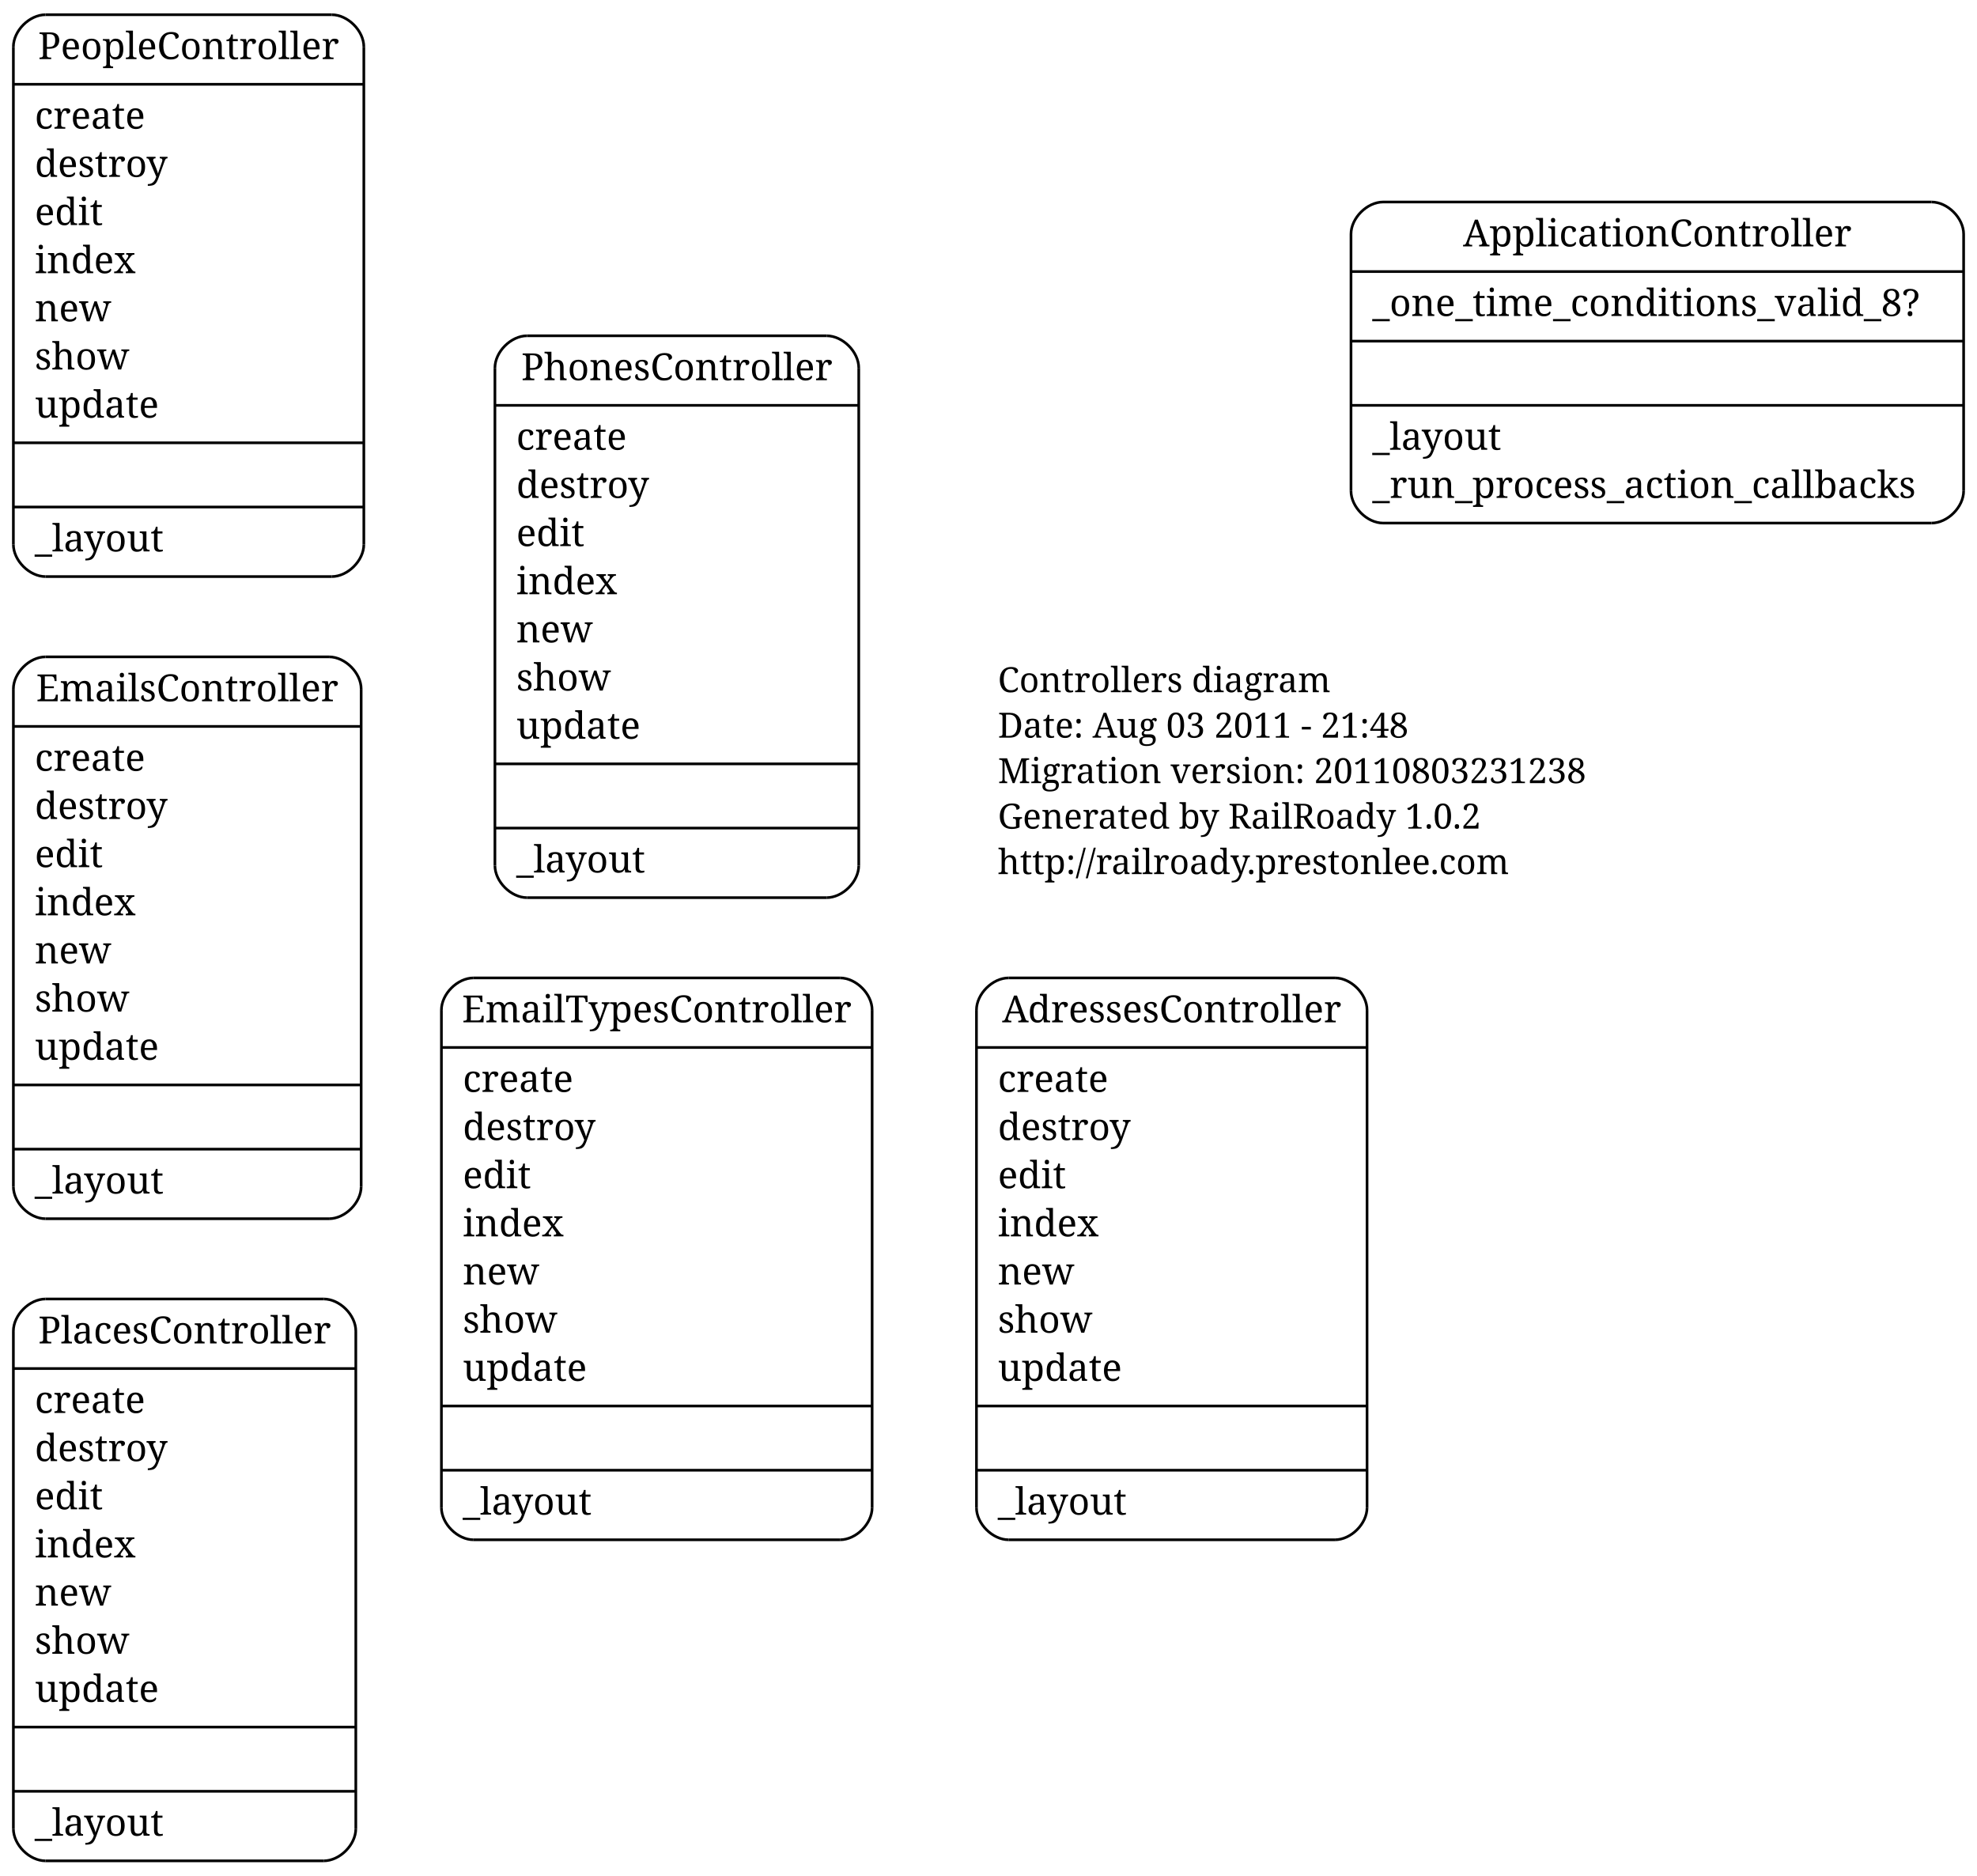
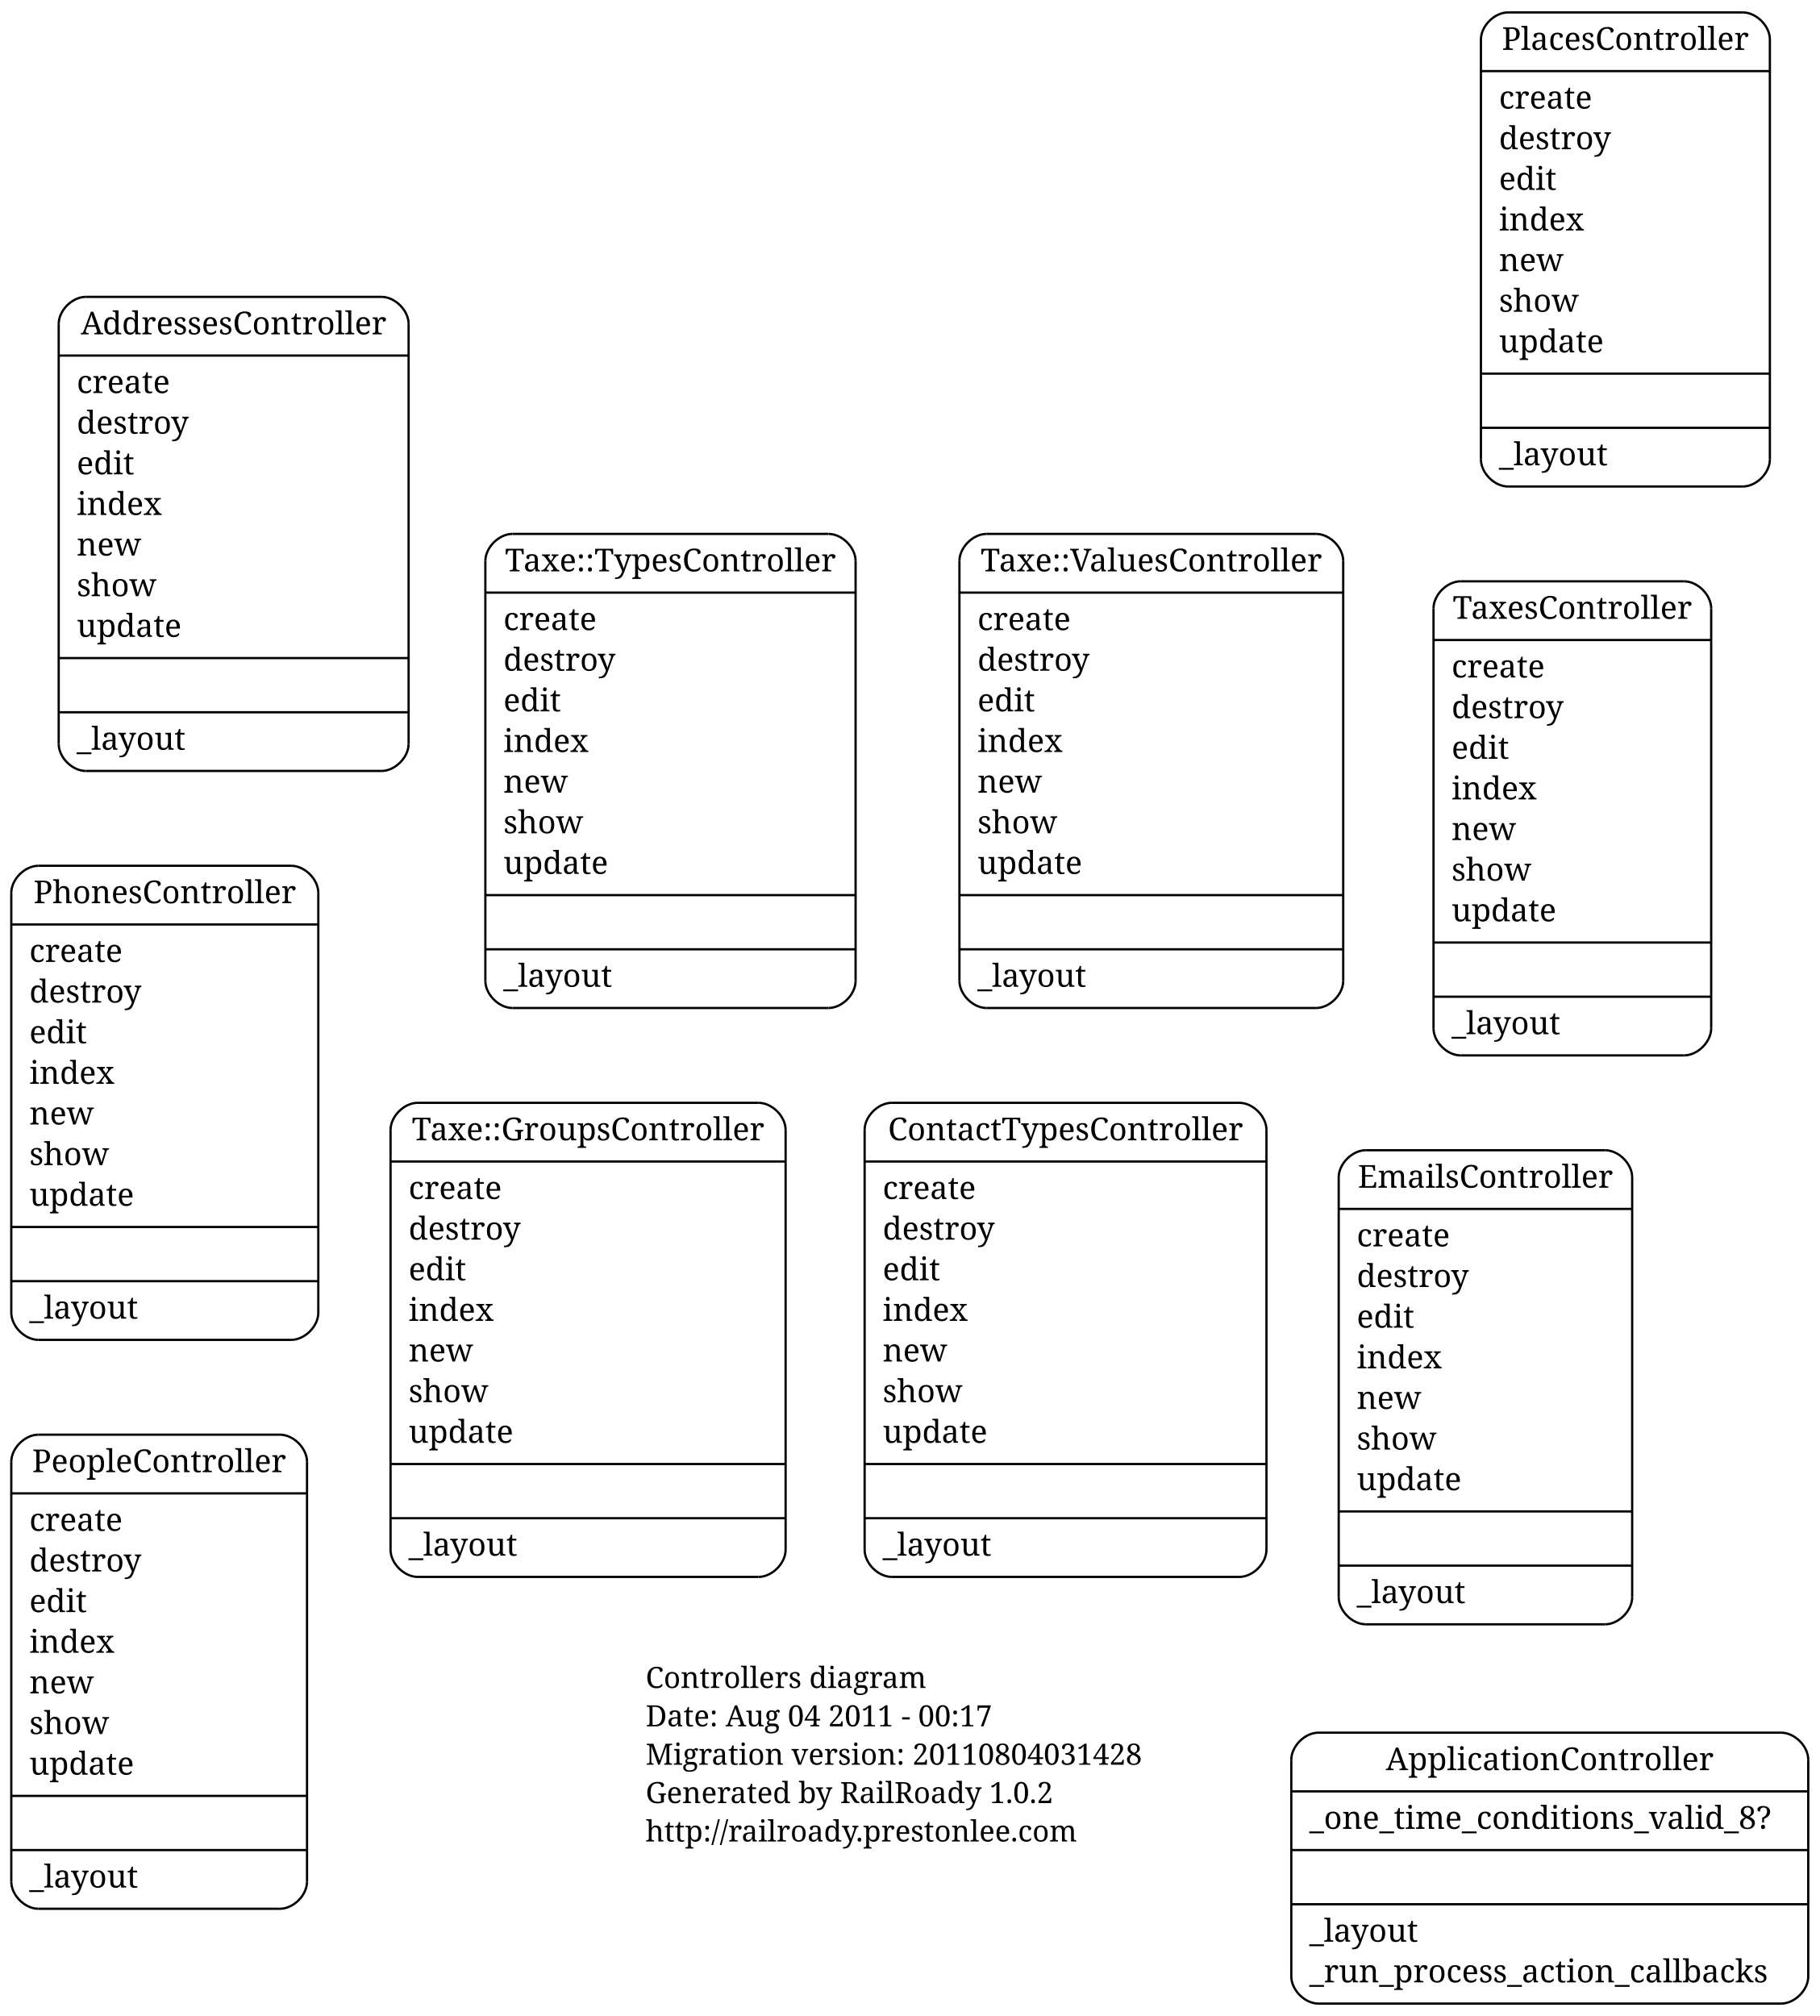
- <svg xmlns="http://www.w3.org/2000/svg" width="739pt" height="701pt" viewBox="0.00 0.00 739.00 701.00">
-   <g id="graph1" class="graph" transform="scale(1 1) rotate(0) translate(4 697)">
-     <polygon fill="white" stroke="white" points="-4,5 -4,-697 736,-697 736,5 -4,5" />
+ <svg xmlns="http://www.w3.org/2000/svg" width="806pt" height="893pt" viewBox="0.00 0.00 806.00 893.00">
+   <g id="graph1" class="graph" transform="scale(1 1) rotate(0) translate(4 889)">
+     <polygon fill="white" stroke="white" points="-4,5 -4,-889 803,-889 803,5 -4,5" />
    <g id="node1" class="node">
-       <text text-anchor="start" x="369" y="-438.3" font-family="Times Roman,serif" font-size="13.00">Controllers diagram</text>
-       <text text-anchor="start" x="369" y="-421.3" font-family="Times Roman,serif" font-size="13.00">Date: Aug 03 2011 - 21:48</text>
-       <text text-anchor="start" x="369" y="-404.3" font-family="Times Roman,serif" font-size="13.00">Migration version: 20110803231238</text>
-       <text text-anchor="start" x="369" y="-387.3" font-family="Times Roman,serif" font-size="13.00">Generated by RailRoady 1.0.2</text>
-       <text text-anchor="start" x="369" y="-370.3" font-family="Times Roman,serif" font-size="13.00">http://railroady.prestonlee.com</text>
+       <text text-anchor="start" x="282" y="-141.3" font-family="Times Roman,serif" font-size="13.00">Controllers diagram</text>
+       <text text-anchor="start" x="282" y="-124.3" font-family="Times Roman,serif" font-size="13.00">Date: Aug 04 2011 - 00:17</text>
+       <text text-anchor="start" x="282" y="-107.3" font-family="Times Roman,serif" font-size="13.00">Migration version: 20110804031428</text>
+       <text text-anchor="start" x="282" y="-90.3" font-family="Times Roman,serif" font-size="13.00">Generated by RailRoady 1.0.2</text>
+       <text text-anchor="start" x="282" y="-73.3" font-family="Times Roman,serif" font-size="13.00">http://railroady.prestonlee.com</text>
    </g>
    <g id="node2" class="node">
-       <polyline fill="none" stroke="black" points="193,-361.5 305,-361.5 " />
-       <path fill="none" stroke="black" d="M305,-361.5C311,-361.5 317,-367.5 317,-373.5" />
-       <polyline fill="none" stroke="black" points="317,-373.5 317,-559.5 " />
-       <path fill="none" stroke="black" d="M317,-559.5C317,-565.5 311,-571.5 305,-571.5" />
-       <polyline fill="none" stroke="black" points="305,-571.5 193,-571.5 " />
-       <path fill="none" stroke="black" d="M193,-571.5C187,-571.5 181,-565.5 181,-559.5" />
-       <polyline fill="none" stroke="black" points="181,-559.5 181,-373.5 " />
-       <path fill="none" stroke="black" d="M181,-373.5C181,-367.5 187,-361.5 193,-361.5" />
-       <text text-anchor="middle" x="249" y="-554.9" font-family="Times Roman,serif" font-size="14.00">PhonesController</text>
-       <polyline fill="none" stroke="black" points="181,-545.5 317,-545.5 " />
-       <text text-anchor="start" x="189" y="-528.9" font-family="Times Roman,serif" font-size="14.00">create</text>
-       <text text-anchor="start" x="189" y="-510.9" font-family="Times Roman,serif" font-size="14.00">destroy</text>
-       <text text-anchor="start" x="189" y="-492.9" font-family="Times Roman,serif" font-size="14.00">edit</text>
-       <text text-anchor="start" x="189" y="-474.9" font-family="Times Roman,serif" font-size="14.00">index</text>
-       <text text-anchor="start" x="189" y="-456.9" font-family="Times Roman,serif" font-size="14.00">new</text>
-       <text text-anchor="start" x="189" y="-438.9" font-family="Times Roman,serif" font-size="14.00">show</text>
-       <text text-anchor="start" x="189" y="-420.9" font-family="Times Roman,serif" font-size="14.00">update</text>
-       <polyline fill="none" stroke="black" points="181,-411.5 317,-411.5 " />
-       <polyline fill="none" stroke="black" points="181,-387.5 317,-387.5 " />
-       <text text-anchor="start" x="189" y="-370.9" font-family="Times Roman,serif" font-size="14.00">_layout</text>
+       <polyline fill="none" stroke="black" points="13,-295.5 125,-295.5 " />
+       <path fill="none" stroke="black" d="M125,-295.5C131,-295.5 137,-301.5 137,-307.5" />
+       <polyline fill="none" stroke="black" points="137,-307.5 137,-493.5 " />
+       <path fill="none" stroke="black" d="M137,-493.5C137,-499.5 131,-505.5 125,-505.5" />
+       <polyline fill="none" stroke="black" points="125,-505.5 13,-505.5 " />
+       <path fill="none" stroke="black" d="M13,-505.5C7,-505.5 1,-499.5 1,-493.5" />
+       <polyline fill="none" stroke="black" points="1,-493.5 1,-307.5 " />
+       <path fill="none" stroke="black" d="M1,-307.5C1,-301.5 7,-295.5 13,-295.5" />
+       <text text-anchor="middle" x="69" y="-488.9" font-family="Times Roman,serif" font-size="14.00">PhonesController</text>
+       <polyline fill="none" stroke="black" points="1,-479.5 137,-479.5 " />
+       <text text-anchor="start" x="9" y="-462.9" font-family="Times Roman,serif" font-size="14.00">create</text>
+       <text text-anchor="start" x="9" y="-444.9" font-family="Times Roman,serif" font-size="14.00">destroy</text>
+       <text text-anchor="start" x="9" y="-426.9" font-family="Times Roman,serif" font-size="14.00">edit</text>
+       <text text-anchor="start" x="9" y="-408.9" font-family="Times Roman,serif" font-size="14.00">index</text>
+       <text text-anchor="start" x="9" y="-390.9" font-family="Times Roman,serif" font-size="14.00">new</text>
+       <text text-anchor="start" x="9" y="-372.9" font-family="Times Roman,serif" font-size="14.00">show</text>
+       <text text-anchor="start" x="9" y="-354.9" font-family="Times Roman,serif" font-size="14.00">update</text>
+       <polyline fill="none" stroke="black" points="1,-345.5 137,-345.5 " />
+       <polyline fill="none" stroke="black" points="1,-321.5 137,-321.5 " />
+       <text text-anchor="start" x="9" y="-304.9" font-family="Times Roman,serif" font-size="14.00">_layout</text>
    </g>
    <g id="node3" class="node">
-       <polyline fill="none" stroke="black" points="13,-481.5 120,-481.5 " />
-       <path fill="none" stroke="black" d="M120,-481.5C126,-481.5 132,-487.5 132,-493.5" />
-       <polyline fill="none" stroke="black" points="132,-493.5 132,-679.5 " />
-       <path fill="none" stroke="black" d="M132,-679.5C132,-685.5 126,-691.5 120,-691.5" />
-       <polyline fill="none" stroke="black" points="120,-691.5 13,-691.5 " />
-       <path fill="none" stroke="black" d="M13,-691.5C7,-691.5 1,-685.5 1,-679.5" />
-       <polyline fill="none" stroke="black" points="1,-679.5 1,-493.5 " />
-       <path fill="none" stroke="black" d="M1,-493.5C1,-487.5 7,-481.5 13,-481.5" />
-       <text text-anchor="middle" x="66.5" y="-674.9" font-family="Times Roman,serif" font-size="14.00">PeopleController</text>
-       <polyline fill="none" stroke="black" points="1,-665.5 132,-665.5 " />
-       <text text-anchor="start" x="9" y="-648.9" font-family="Times Roman,serif" font-size="14.00">create</text>
-       <text text-anchor="start" x="9" y="-630.9" font-family="Times Roman,serif" font-size="14.00">destroy</text>
-       <text text-anchor="start" x="9" y="-612.9" font-family="Times Roman,serif" font-size="14.00">edit</text>
-       <text text-anchor="start" x="9" y="-594.9" font-family="Times Roman,serif" font-size="14.00">index</text>
-       <text text-anchor="start" x="9" y="-576.9" font-family="Times Roman,serif" font-size="14.00">new</text>
-       <text text-anchor="start" x="9" y="-558.9" font-family="Times Roman,serif" font-size="14.00">show</text>
-       <text text-anchor="start" x="9" y="-540.9" font-family="Times Roman,serif" font-size="14.00">update</text>
-       <polyline fill="none" stroke="black" points="1,-531.5 132,-531.5 " />
-       <polyline fill="none" stroke="black" points="1,-507.5 132,-507.5 " />
-       <text text-anchor="start" x="9" y="-490.9" font-family="Times Roman,serif" font-size="14.00">_layout</text>
+       <polyline fill="none" stroke="black" points="433,-442.5 579,-442.5 " />
+       <path fill="none" stroke="black" d="M579,-442.5C585,-442.5 591,-448.5 591,-454.5" />
+       <polyline fill="none" stroke="black" points="591,-454.5 591,-640.5 " />
+       <path fill="none" stroke="black" d="M591,-640.5C591,-646.5 585,-652.5 579,-652.5" />
+       <polyline fill="none" stroke="black" points="579,-652.5 433,-652.5 " />
+       <path fill="none" stroke="black" d="M433,-652.5C427,-652.5 421,-646.5 421,-640.5" />
+       <polyline fill="none" stroke="black" points="421,-640.5 421,-454.5 " />
+       <path fill="none" stroke="black" d="M421,-454.5C421,-448.5 427,-442.5 433,-442.5" />
+       <text text-anchor="middle" x="506" y="-635.9" font-family="Times Roman,serif" font-size="14.00">Taxe::ValuesController</text>
+       <polyline fill="none" stroke="black" points="421,-626.5 591,-626.5 " />
+       <text text-anchor="start" x="429" y="-609.9" font-family="Times Roman,serif" font-size="14.00">create</text>
+       <text text-anchor="start" x="429" y="-591.9" font-family="Times Roman,serif" font-size="14.00">destroy</text>
+       <text text-anchor="start" x="429" y="-573.9" font-family="Times Roman,serif" font-size="14.00">edit</text>
+       <text text-anchor="start" x="429" y="-555.9" font-family="Times Roman,serif" font-size="14.00">index</text>
+       <text text-anchor="start" x="429" y="-537.9" font-family="Times Roman,serif" font-size="14.00">new</text>
+       <text text-anchor="start" x="429" y="-519.9" font-family="Times Roman,serif" font-size="14.00">show</text>
+       <text text-anchor="start" x="429" y="-501.9" font-family="Times Roman,serif" font-size="14.00">update</text>
+       <polyline fill="none" stroke="black" points="421,-492.5 591,-492.5 " />
+       <polyline fill="none" stroke="black" points="421,-468.5 591,-468.5 " />
+       <text text-anchor="start" x="429" y="-451.9" font-family="Times Roman,serif" font-size="14.00">_layout</text>
    </g>
    <g id="node4" class="node">
-       <polyline fill="none" stroke="black" points="513,-501.5 718,-501.5 " />
-       <path fill="none" stroke="black" d="M718,-501.5C724,-501.5 730,-507.5 730,-513.5" />
-       <polyline fill="none" stroke="black" points="730,-513.5 730,-609.5 " />
-       <path fill="none" stroke="black" d="M730,-609.5C730,-615.5 724,-621.5 718,-621.5" />
-       <polyline fill="none" stroke="black" points="718,-621.5 513,-621.5 " />
-       <path fill="none" stroke="black" d="M513,-621.5C507,-621.5 501,-615.5 501,-609.5" />
-       <polyline fill="none" stroke="black" points="501,-609.5 501,-513.5 " />
-       <path fill="none" stroke="black" d="M501,-513.5C501,-507.5 507,-501.5 513,-501.5" />
-       <text text-anchor="middle" x="615.5" y="-604.9" font-family="Times Roman,serif" font-size="14.00">ApplicationController</text>
-       <polyline fill="none" stroke="black" points="501,-595.5 730,-595.5 " />
-       <text text-anchor="start" x="509" y="-578.9" font-family="Times Roman,serif" font-size="14.00">_one_time_conditions_valid_8?</text>
-       <polyline fill="none" stroke="black" points="501,-569.5 730,-569.5 " />
-       <polyline fill="none" stroke="black" points="501,-545.5 730,-545.5 " />
-       <text text-anchor="start" x="509" y="-528.9" font-family="Times Roman,serif" font-size="14.00">_layout</text>
-       <text text-anchor="start" x="509" y="-510.9" font-family="Times Roman,serif" font-size="14.00">_run_process_action_callbacks</text>
+       <polyline fill="none" stroke="black" points="181,-190.5 332,-190.5 " />
+       <path fill="none" stroke="black" d="M332,-190.5C338,-190.5 344,-196.5 344,-202.5" />
+       <polyline fill="none" stroke="black" points="344,-202.5 344,-388.5 " />
+       <path fill="none" stroke="black" d="M344,-388.5C344,-394.5 338,-400.5 332,-400.5" />
+       <polyline fill="none" stroke="black" points="332,-400.5 181,-400.5 " />
+       <path fill="none" stroke="black" d="M181,-400.5C175,-400.5 169,-394.5 169,-388.5" />
+       <polyline fill="none" stroke="black" points="169,-388.5 169,-202.5 " />
+       <path fill="none" stroke="black" d="M169,-202.5C169,-196.5 175,-190.5 181,-190.5" />
+       <text text-anchor="middle" x="256.5" y="-383.9" font-family="Times Roman,serif" font-size="14.00">Taxe::GroupsController</text>
+       <polyline fill="none" stroke="black" points="169,-374.5 344,-374.5 " />
+       <text text-anchor="start" x="177" y="-357.9" font-family="Times Roman,serif" font-size="14.00">create</text>
+       <text text-anchor="start" x="177" y="-339.9" font-family="Times Roman,serif" font-size="14.00">destroy</text>
+       <text text-anchor="start" x="177" y="-321.9" font-family="Times Roman,serif" font-size="14.00">edit</text>
+       <text text-anchor="start" x="177" y="-303.9" font-family="Times Roman,serif" font-size="14.00">index</text>
+       <text text-anchor="start" x="177" y="-285.9" font-family="Times Roman,serif" font-size="14.00">new</text>
+       <text text-anchor="start" x="177" y="-267.9" font-family="Times Roman,serif" font-size="14.00">show</text>
+       <text text-anchor="start" x="177" y="-249.9" font-family="Times Roman,serif" font-size="14.00">update</text>
+       <polyline fill="none" stroke="black" points="169,-240.5 344,-240.5 " />
+       <polyline fill="none" stroke="black" points="169,-216.5 344,-216.5 " />
+       <text text-anchor="start" x="177" y="-199.9" font-family="Times Roman,serif" font-size="14.00">_layout</text>
    </g>
    <g id="node5" class="node">
-       <polyline fill="none" stroke="black" points="173,-121.5 310,-121.5 " />
-       <path fill="none" stroke="black" d="M310,-121.5C316,-121.5 322,-127.5 322,-133.5" />
-       <polyline fill="none" stroke="black" points="322,-133.5 322,-319.5 " />
-       <path fill="none" stroke="black" d="M322,-319.5C322,-325.5 316,-331.5 310,-331.5" />
-       <polyline fill="none" stroke="black" points="310,-331.5 173,-331.5 " />
-       <path fill="none" stroke="black" d="M173,-331.5C167,-331.5 161,-325.5 161,-319.5" />
-       <polyline fill="none" stroke="black" points="161,-319.5 161,-133.5 " />
-       <path fill="none" stroke="black" d="M161,-133.5C161,-127.5 167,-121.5 173,-121.5" />
-       <text text-anchor="middle" x="241.5" y="-314.9" font-family="Times Roman,serif" font-size="14.00">EmailTypesController</text>
-       <polyline fill="none" stroke="black" points="161,-305.5 322,-305.5 " />
-       <text text-anchor="start" x="169" y="-288.9" font-family="Times Roman,serif" font-size="14.00">create</text>
-       <text text-anchor="start" x="169" y="-270.9" font-family="Times Roman,serif" font-size="14.00">destroy</text>
-       <text text-anchor="start" x="169" y="-252.9" font-family="Times Roman,serif" font-size="14.00">edit</text>
-       <text text-anchor="start" x="169" y="-234.9" font-family="Times Roman,serif" font-size="14.00">index</text>
-       <text text-anchor="start" x="169" y="-216.9" font-family="Times Roman,serif" font-size="14.00">new</text>
-       <text text-anchor="start" x="169" y="-198.9" font-family="Times Roman,serif" font-size="14.00">show</text>
-       <text text-anchor="start" x="169" y="-180.9" font-family="Times Roman,serif" font-size="14.00">update</text>
-       <polyline fill="none" stroke="black" points="161,-171.5 322,-171.5 " />
-       <polyline fill="none" stroke="black" points="161,-147.5 322,-147.5 " />
-       <text text-anchor="start" x="169" y="-130.9" font-family="Times Roman,serif" font-size="14.00">_layout</text>
+       <polyline fill="none" stroke="black" points="223,-442.5 363,-442.5 " />
+       <path fill="none" stroke="black" d="M363,-442.5C369,-442.5 375,-448.5 375,-454.5" />
+       <polyline fill="none" stroke="black" points="375,-454.5 375,-640.5 " />
+       <path fill="none" stroke="black" d="M375,-640.5C375,-646.5 369,-652.5 363,-652.5" />
+       <polyline fill="none" stroke="black" points="363,-652.5 223,-652.5 " />
+       <path fill="none" stroke="black" d="M223,-652.5C217,-652.5 211,-646.5 211,-640.5" />
+       <polyline fill="none" stroke="black" points="211,-640.5 211,-454.5 " />
+       <path fill="none" stroke="black" d="M211,-454.5C211,-448.5 217,-442.5 223,-442.5" />
+       <text text-anchor="middle" x="293" y="-635.9" font-family="Times Roman,serif" font-size="14.00">Taxe::TypesController</text>
+       <polyline fill="none" stroke="black" points="211,-626.5 375,-626.5 " />
+       <text text-anchor="start" x="219" y="-609.9" font-family="Times Roman,serif" font-size="14.00">create</text>
+       <text text-anchor="start" x="219" y="-591.9" font-family="Times Roman,serif" font-size="14.00">destroy</text>
+       <text text-anchor="start" x="219" y="-573.9" font-family="Times Roman,serif" font-size="14.00">edit</text>
+       <text text-anchor="start" x="219" y="-555.9" font-family="Times Roman,serif" font-size="14.00">index</text>
+       <text text-anchor="start" x="219" y="-537.9" font-family="Times Roman,serif" font-size="14.00">new</text>
+       <text text-anchor="start" x="219" y="-519.9" font-family="Times Roman,serif" font-size="14.00">show</text>
+       <text text-anchor="start" x="219" y="-501.9" font-family="Times Roman,serif" font-size="14.00">update</text>
+       <polyline fill="none" stroke="black" points="211,-492.5 375,-492.5 " />
+       <polyline fill="none" stroke="black" points="211,-468.5 375,-468.5 " />
+       <text text-anchor="start" x="219" y="-451.9" font-family="Times Roman,serif" font-size="14.00">_layout</text>
    </g>
    <g id="node6" class="node">
-       <polyline fill="none" stroke="black" points="373,-121.5 495,-121.5 " />
-       <path fill="none" stroke="black" d="M495,-121.5C501,-121.5 507,-127.5 507,-133.5" />
-       <polyline fill="none" stroke="black" points="507,-133.5 507,-319.5 " />
-       <path fill="none" stroke="black" d="M507,-319.5C507,-325.5 501,-331.5 495,-331.5" />
-       <polyline fill="none" stroke="black" points="495,-331.5 373,-331.5 " />
-       <path fill="none" stroke="black" d="M373,-331.5C367,-331.5 361,-325.5 361,-319.5" />
-       <polyline fill="none" stroke="black" points="361,-319.5 361,-133.5 " />
-       <path fill="none" stroke="black" d="M361,-133.5C361,-127.5 367,-121.5 373,-121.5" />
-       <text text-anchor="middle" x="434" y="-314.9" font-family="Times Roman,serif" font-size="14.00">AdressesController</text>
-       <polyline fill="none" stroke="black" points="361,-305.5 507,-305.5 " />
-       <text text-anchor="start" x="369" y="-288.9" font-family="Times Roman,serif" font-size="14.00">create</text>
-       <text text-anchor="start" x="369" y="-270.9" font-family="Times Roman,serif" font-size="14.00">destroy</text>
-       <text text-anchor="start" x="369" y="-252.9" font-family="Times Roman,serif" font-size="14.00">edit</text>
-       <text text-anchor="start" x="369" y="-234.9" font-family="Times Roman,serif" font-size="14.00">index</text>
-       <text text-anchor="start" x="369" y="-216.9" font-family="Times Roman,serif" font-size="14.00">new</text>
-       <text text-anchor="start" x="369" y="-198.9" font-family="Times Roman,serif" font-size="14.00">show</text>
-       <text text-anchor="start" x="369" y="-180.9" font-family="Times Roman,serif" font-size="14.00">update</text>
-       <polyline fill="none" stroke="black" points="361,-171.5 507,-171.5 " />
-       <polyline fill="none" stroke="black" points="361,-147.5 507,-147.5 " />
-       <text text-anchor="start" x="369" y="-130.9" font-family="Times Roman,serif" font-size="14.00">_layout</text>
+       <polyline fill="none" stroke="black" points="34,-547.5 165,-547.5 " />
+       <path fill="none" stroke="black" d="M165,-547.5C171,-547.5 177,-553.5 177,-559.5" />
+       <polyline fill="none" stroke="black" points="177,-559.5 177,-745.5 " />
+       <path fill="none" stroke="black" d="M177,-745.5C177,-751.5 171,-757.5 165,-757.5" />
+       <polyline fill="none" stroke="black" points="165,-757.5 34,-757.5 " />
+       <path fill="none" stroke="black" d="M34,-757.5C28,-757.5 22,-751.5 22,-745.5" />
+       <polyline fill="none" stroke="black" points="22,-745.5 22,-559.5 " />
+       <path fill="none" stroke="black" d="M22,-559.5C22,-553.5 28,-547.5 34,-547.5" />
+       <text text-anchor="middle" x="99.5" y="-740.9" font-family="Times Roman,serif" font-size="14.00">AddressesController</text>
+       <polyline fill="none" stroke="black" points="22,-731.5 177,-731.5 " />
+       <text text-anchor="start" x="30" y="-714.9" font-family="Times Roman,serif" font-size="14.00">create</text>
+       <text text-anchor="start" x="30" y="-696.9" font-family="Times Roman,serif" font-size="14.00">destroy</text>
+       <text text-anchor="start" x="30" y="-678.9" font-family="Times Roman,serif" font-size="14.00">edit</text>
+       <text text-anchor="start" x="30" y="-660.9" font-family="Times Roman,serif" font-size="14.00">index</text>
+       <text text-anchor="start" x="30" y="-642.9" font-family="Times Roman,serif" font-size="14.00">new</text>
+       <text text-anchor="start" x="30" y="-624.9" font-family="Times Roman,serif" font-size="14.00">show</text>
+       <text text-anchor="start" x="30" y="-606.9" font-family="Times Roman,serif" font-size="14.00">update</text>
+       <polyline fill="none" stroke="black" points="22,-597.5 177,-597.5 " />
+       <polyline fill="none" stroke="black" points="22,-573.5 177,-573.5 " />
+       <text text-anchor="start" x="30" y="-556.9" font-family="Times Roman,serif" font-size="14.00">_layout</text>
    </g>
    <g id="node7" class="node">
-       <polyline fill="none" stroke="black" points="13,-241.5 119,-241.5 " />
-       <path fill="none" stroke="black" d="M119,-241.5C125,-241.5 131,-247.5 131,-253.5" />
-       <polyline fill="none" stroke="black" points="131,-253.5 131,-439.5 " />
-       <path fill="none" stroke="black" d="M131,-439.5C131,-445.5 125,-451.5 119,-451.5" />
-       <polyline fill="none" stroke="black" points="119,-451.5 13,-451.5 " />
-       <path fill="none" stroke="black" d="M13,-451.5C7,-451.5 1,-445.5 1,-439.5" />
-       <polyline fill="none" stroke="black" points="1,-439.5 1,-253.5 " />
-       <path fill="none" stroke="black" d="M1,-253.5C1,-247.5 7,-241.5 13,-241.5" />
-       <text text-anchor="middle" x="66" y="-434.9" font-family="Times Roman,serif" font-size="14.00">EmailsController</text>
-       <polyline fill="none" stroke="black" points="1,-425.5 131,-425.5 " />
-       <text text-anchor="start" x="9" y="-408.9" font-family="Times Roman,serif" font-size="14.00">create</text>
-       <text text-anchor="start" x="9" y="-390.9" font-family="Times Roman,serif" font-size="14.00">destroy</text>
-       <text text-anchor="start" x="9" y="-372.9" font-family="Times Roman,serif" font-size="14.00">edit</text>
-       <text text-anchor="start" x="9" y="-354.9" font-family="Times Roman,serif" font-size="14.00">index</text>
-       <text text-anchor="start" x="9" y="-336.9" font-family="Times Roman,serif" font-size="14.00">new</text>
-       <text text-anchor="start" x="9" y="-318.9" font-family="Times Roman,serif" font-size="14.00">show</text>
-       <text text-anchor="start" x="9" y="-300.9" font-family="Times Roman,serif" font-size="14.00">update</text>
-       <polyline fill="none" stroke="black" points="1,-291.5 131,-291.5 " />
-       <polyline fill="none" stroke="black" points="1,-267.5 131,-267.5 " />
-       <text text-anchor="start" x="9" y="-250.9" font-family="Times Roman,serif" font-size="14.00">_layout</text>
+       <polyline fill="none" stroke="black" points="391,-190.5 545,-190.5 " />
+       <path fill="none" stroke="black" d="M545,-190.5C551,-190.5 557,-196.5 557,-202.5" />
+       <polyline fill="none" stroke="black" points="557,-202.5 557,-388.5 " />
+       <path fill="none" stroke="black" d="M557,-388.5C557,-394.5 551,-400.5 545,-400.5" />
+       <polyline fill="none" stroke="black" points="545,-400.5 391,-400.5 " />
+       <path fill="none" stroke="black" d="M391,-400.5C385,-400.5 379,-394.5 379,-388.5" />
+       <polyline fill="none" stroke="black" points="379,-388.5 379,-202.5 " />
+       <path fill="none" stroke="black" d="M379,-202.5C379,-196.5 385,-190.5 391,-190.5" />
+       <text text-anchor="middle" x="468" y="-383.9" font-family="Times Roman,serif" font-size="14.00">ContactTypesController</text>
+       <polyline fill="none" stroke="black" points="379,-374.5 557,-374.5 " />
+       <text text-anchor="start" x="387" y="-357.9" font-family="Times Roman,serif" font-size="14.00">create</text>
+       <text text-anchor="start" x="387" y="-339.9" font-family="Times Roman,serif" font-size="14.00">destroy</text>
+       <text text-anchor="start" x="387" y="-321.9" font-family="Times Roman,serif" font-size="14.00">edit</text>
+       <text text-anchor="start" x="387" y="-303.9" font-family="Times Roman,serif" font-size="14.00">index</text>
+       <text text-anchor="start" x="387" y="-285.9" font-family="Times Roman,serif" font-size="14.00">new</text>
+       <text text-anchor="start" x="387" y="-267.9" font-family="Times Roman,serif" font-size="14.00">show</text>
+       <text text-anchor="start" x="387" y="-249.9" font-family="Times Roman,serif" font-size="14.00">update</text>
+       <polyline fill="none" stroke="black" points="379,-240.5 557,-240.5 " />
+       <polyline fill="none" stroke="black" points="379,-216.5 557,-216.5 " />
+       <text text-anchor="start" x="387" y="-199.9" font-family="Times Roman,serif" font-size="14.00">_layout</text>
    </g>
    <g id="node8" class="node">
-       <polyline fill="none" stroke="black" points="13,-1.5 117,-1.5 " />
-       <path fill="none" stroke="black" d="M117,-1.5C123,-1.5 129,-7.5 129,-13.5" />
-       <polyline fill="none" stroke="black" points="129,-13.5 129,-199.5 " />
-       <path fill="none" stroke="black" d="M129,-199.5C129,-205.5 123,-211.5 117,-211.5" />
-       <polyline fill="none" stroke="black" points="117,-211.5 13,-211.5 " />
-       <path fill="none" stroke="black" d="M13,-211.5C7,-211.5 1,-205.5 1,-199.5" />
-       <polyline fill="none" stroke="black" points="1,-199.5 1,-13.5 " />
-       <path fill="none" stroke="black" d="M1,-13.5C1,-7.5 7,-1.5 13,-1.5" />
-       <text text-anchor="middle" x="65" y="-194.9" font-family="Times Roman,serif" font-size="14.00">PlacesController</text>
-       <polyline fill="none" stroke="black" points="1,-185.5 129,-185.5 " />
-       <text text-anchor="start" x="9" y="-168.9" font-family="Times Roman,serif" font-size="14.00">create</text>
-       <text text-anchor="start" x="9" y="-150.9" font-family="Times Roman,serif" font-size="14.00">destroy</text>
-       <text text-anchor="start" x="9" y="-132.9" font-family="Times Roman,serif" font-size="14.00">edit</text>
-       <text text-anchor="start" x="9" y="-114.9" font-family="Times Roman,serif" font-size="14.00">index</text>
-       <text text-anchor="start" x="9" y="-96.9" font-family="Times Roman,serif" font-size="14.00">new</text>
-       <text text-anchor="start" x="9" y="-78.9" font-family="Times Roman,serif" font-size="14.00">show</text>
-       <text text-anchor="start" x="9" y="-60.9" font-family="Times Roman,serif" font-size="14.00">update</text>
-       <polyline fill="none" stroke="black" points="1,-51.5 129,-51.5 " />
-       <polyline fill="none" stroke="black" points="1,-27.5 129,-27.5 " />
-       <text text-anchor="start" x="9" y="-10.9" font-family="Times Roman,serif" font-size="14.00">_layout</text>
+       <polyline fill="none" stroke="black" points="643,-421.5 742,-421.5 " />
+       <path fill="none" stroke="black" d="M742,-421.5C748,-421.5 754,-427.5 754,-433.5" />
+       <polyline fill="none" stroke="black" points="754,-433.5 754,-619.5 " />
+       <path fill="none" stroke="black" d="M754,-619.5C754,-625.5 748,-631.5 742,-631.5" />
+       <polyline fill="none" stroke="black" points="742,-631.5 643,-631.5 " />
+       <path fill="none" stroke="black" d="M643,-631.5C637,-631.5 631,-625.5 631,-619.5" />
+       <polyline fill="none" stroke="black" points="631,-619.5 631,-433.5 " />
+       <path fill="none" stroke="black" d="M631,-433.5C631,-427.5 637,-421.5 643,-421.5" />
+       <text text-anchor="middle" x="692.5" y="-614.9" font-family="Times Roman,serif" font-size="14.00">TaxesController</text>
+       <polyline fill="none" stroke="black" points="631,-605.5 754,-605.5 " />
+       <text text-anchor="start" x="639" y="-588.9" font-family="Times Roman,serif" font-size="14.00">create</text>
+       <text text-anchor="start" x="639" y="-570.9" font-family="Times Roman,serif" font-size="14.00">destroy</text>
+       <text text-anchor="start" x="639" y="-552.9" font-family="Times Roman,serif" font-size="14.00">edit</text>
+       <text text-anchor="start" x="639" y="-534.9" font-family="Times Roman,serif" font-size="14.00">index</text>
+       <text text-anchor="start" x="639" y="-516.9" font-family="Times Roman,serif" font-size="14.00">new</text>
+       <text text-anchor="start" x="639" y="-498.9" font-family="Times Roman,serif" font-size="14.00">show</text>
+       <text text-anchor="start" x="639" y="-480.9" font-family="Times Roman,serif" font-size="14.00">update</text>
+       <polyline fill="none" stroke="black" points="631,-471.5 754,-471.5 " />
+       <polyline fill="none" stroke="black" points="631,-447.5 754,-447.5 " />
+       <text text-anchor="start" x="639" y="-430.9" font-family="Times Roman,serif" font-size="14.00">_layout</text>
+     </g>
+     <g id="node9" class="node">
+       <polyline fill="none" stroke="black" points="13,-43.5 120,-43.5 " />
+       <path fill="none" stroke="black" d="M120,-43.5C126,-43.5 132,-49.5 132,-55.5" />
+       <polyline fill="none" stroke="black" points="132,-55.5 132,-241.5 " />
+       <path fill="none" stroke="black" d="M132,-241.5C132,-247.5 126,-253.5 120,-253.5" />
+       <polyline fill="none" stroke="black" points="120,-253.5 13,-253.5 " />
+       <path fill="none" stroke="black" d="M13,-253.5C7,-253.5 1,-247.5 1,-241.5" />
+       <polyline fill="none" stroke="black" points="1,-241.5 1,-55.5 " />
+       <path fill="none" stroke="black" d="M1,-55.5C1,-49.5 7,-43.5 13,-43.5" />
+       <text text-anchor="middle" x="66.5" y="-236.9" font-family="Times Roman,serif" font-size="14.00">PeopleController</text>
+       <polyline fill="none" stroke="black" points="1,-227.5 132,-227.5 " />
+       <text text-anchor="start" x="9" y="-210.9" font-family="Times Roman,serif" font-size="14.00">create</text>
+       <text text-anchor="start" x="9" y="-192.9" font-family="Times Roman,serif" font-size="14.00">destroy</text>
+       <text text-anchor="start" x="9" y="-174.9" font-family="Times Roman,serif" font-size="14.00">edit</text>
+       <text text-anchor="start" x="9" y="-156.9" font-family="Times Roman,serif" font-size="14.00">index</text>
+       <text text-anchor="start" x="9" y="-138.9" font-family="Times Roman,serif" font-size="14.00">new</text>
+       <text text-anchor="start" x="9" y="-120.9" font-family="Times Roman,serif" font-size="14.00">show</text>
+       <text text-anchor="start" x="9" y="-102.9" font-family="Times Roman,serif" font-size="14.00">update</text>
+       <polyline fill="none" stroke="black" points="1,-93.5 132,-93.5 " />
+       <polyline fill="none" stroke="black" points="1,-69.5 132,-69.5 " />
+       <text text-anchor="start" x="9" y="-52.9" font-family="Times Roman,serif" font-size="14.00">_layout</text>
+     </g>
+     <g id="node10" class="node">
+       <polyline fill="none" stroke="black" points="580,-1.5 785,-1.5 " />
+       <path fill="none" stroke="black" d="M785,-1.5C791,-1.5 797,-7.5 797,-13.5" />
+       <polyline fill="none" stroke="black" points="797,-13.5 797,-109.5 " />
+       <path fill="none" stroke="black" d="M797,-109.5C797,-115.5 791,-121.5 785,-121.5" />
+       <polyline fill="none" stroke="black" points="785,-121.5 580,-121.5 " />
+       <path fill="none" stroke="black" d="M580,-121.5C574,-121.5 568,-115.5 568,-109.5" />
+       <polyline fill="none" stroke="black" points="568,-109.5 568,-13.5 " />
+       <path fill="none" stroke="black" d="M568,-13.5C568,-7.5 574,-1.5 580,-1.5" />
+       <text text-anchor="middle" x="682.5" y="-104.9" font-family="Times Roman,serif" font-size="14.00">ApplicationController</text>
+       <polyline fill="none" stroke="black" points="568,-95.5 797,-95.5 " />
+       <text text-anchor="start" x="576" y="-78.9" font-family="Times Roman,serif" font-size="14.00">_one_time_conditions_valid_8?</text>
+       <polyline fill="none" stroke="black" points="568,-69.5 797,-69.5 " />
+       <polyline fill="none" stroke="black" points="568,-45.5 797,-45.5 " />
+       <text text-anchor="start" x="576" y="-28.9" font-family="Times Roman,serif" font-size="14.00">_layout</text>
+       <text text-anchor="start" x="576" y="-10.9" font-family="Times Roman,serif" font-size="14.00">_run_process_action_callbacks</text>
+     </g>
+     <g id="node11" class="node">
+       <polyline fill="none" stroke="black" points="601,-169.5 707,-169.5 " />
+       <path fill="none" stroke="black" d="M707,-169.5C713,-169.5 719,-175.5 719,-181.5" />
+       <polyline fill="none" stroke="black" points="719,-181.5 719,-367.5 " />
+       <path fill="none" stroke="black" d="M719,-367.5C719,-373.5 713,-379.5 707,-379.5" />
+       <polyline fill="none" stroke="black" points="707,-379.5 601,-379.5 " />
+       <path fill="none" stroke="black" d="M601,-379.5C595,-379.5 589,-373.5 589,-367.5" />
+       <polyline fill="none" stroke="black" points="589,-367.5 589,-181.5 " />
+       <path fill="none" stroke="black" d="M589,-181.5C589,-175.5 595,-169.5 601,-169.5" />
+       <text text-anchor="middle" x="654" y="-362.9" font-family="Times Roman,serif" font-size="14.00">EmailsController</text>
+       <polyline fill="none" stroke="black" points="589,-353.5 719,-353.5 " />
+       <text text-anchor="start" x="597" y="-336.9" font-family="Times Roman,serif" font-size="14.00">create</text>
+       <text text-anchor="start" x="597" y="-318.9" font-family="Times Roman,serif" font-size="14.00">destroy</text>
+       <text text-anchor="start" x="597" y="-300.9" font-family="Times Roman,serif" font-size="14.00">edit</text>
+       <text text-anchor="start" x="597" y="-282.9" font-family="Times Roman,serif" font-size="14.00">index</text>
+       <text text-anchor="start" x="597" y="-264.9" font-family="Times Roman,serif" font-size="14.00">new</text>
+       <text text-anchor="start" x="597" y="-246.9" font-family="Times Roman,serif" font-size="14.00">show</text>
+       <text text-anchor="start" x="597" y="-228.9" font-family="Times Roman,serif" font-size="14.00">update</text>
+       <polyline fill="none" stroke="black" points="589,-219.5 719,-219.5 " />
+       <polyline fill="none" stroke="black" points="589,-195.5 719,-195.5 " />
+       <text text-anchor="start" x="597" y="-178.9" font-family="Times Roman,serif" font-size="14.00">_layout</text>
+     </g>
+     <g id="node12" class="node">
+       <polyline fill="none" stroke="black" points="664,-673.5 768,-673.5 " />
+       <path fill="none" stroke="black" d="M768,-673.5C774,-673.5 780,-679.5 780,-685.5" />
+       <polyline fill="none" stroke="black" points="780,-685.5 780,-871.5 " />
+       <path fill="none" stroke="black" d="M780,-871.5C780,-877.5 774,-883.5 768,-883.5" />
+       <polyline fill="none" stroke="black" points="768,-883.5 664,-883.5 " />
+       <path fill="none" stroke="black" d="M664,-883.5C658,-883.5 652,-877.5 652,-871.5" />
+       <polyline fill="none" stroke="black" points="652,-871.5 652,-685.5 " />
+       <path fill="none" stroke="black" d="M652,-685.5C652,-679.5 658,-673.5 664,-673.5" />
+       <text text-anchor="middle" x="716" y="-866.9" font-family="Times Roman,serif" font-size="14.00">PlacesController</text>
+       <polyline fill="none" stroke="black" points="652,-857.5 780,-857.5 " />
+       <text text-anchor="start" x="660" y="-840.9" font-family="Times Roman,serif" font-size="14.00">create</text>
+       <text text-anchor="start" x="660" y="-822.9" font-family="Times Roman,serif" font-size="14.00">destroy</text>
+       <text text-anchor="start" x="660" y="-804.9" font-family="Times Roman,serif" font-size="14.00">edit</text>
+       <text text-anchor="start" x="660" y="-786.9" font-family="Times Roman,serif" font-size="14.00">index</text>
+       <text text-anchor="start" x="660" y="-768.9" font-family="Times Roman,serif" font-size="14.00">new</text>
+       <text text-anchor="start" x="660" y="-750.9" font-family="Times Roman,serif" font-size="14.00">show</text>
+       <text text-anchor="start" x="660" y="-732.9" font-family="Times Roman,serif" font-size="14.00">update</text>
+       <polyline fill="none" stroke="black" points="652,-723.5 780,-723.5 " />
+       <polyline fill="none" stroke="black" points="652,-699.5 780,-699.5 " />
+       <text text-anchor="start" x="660" y="-682.9" font-family="Times Roman,serif" font-size="14.00">_layout</text>
    </g>
  </g>
</svg>
